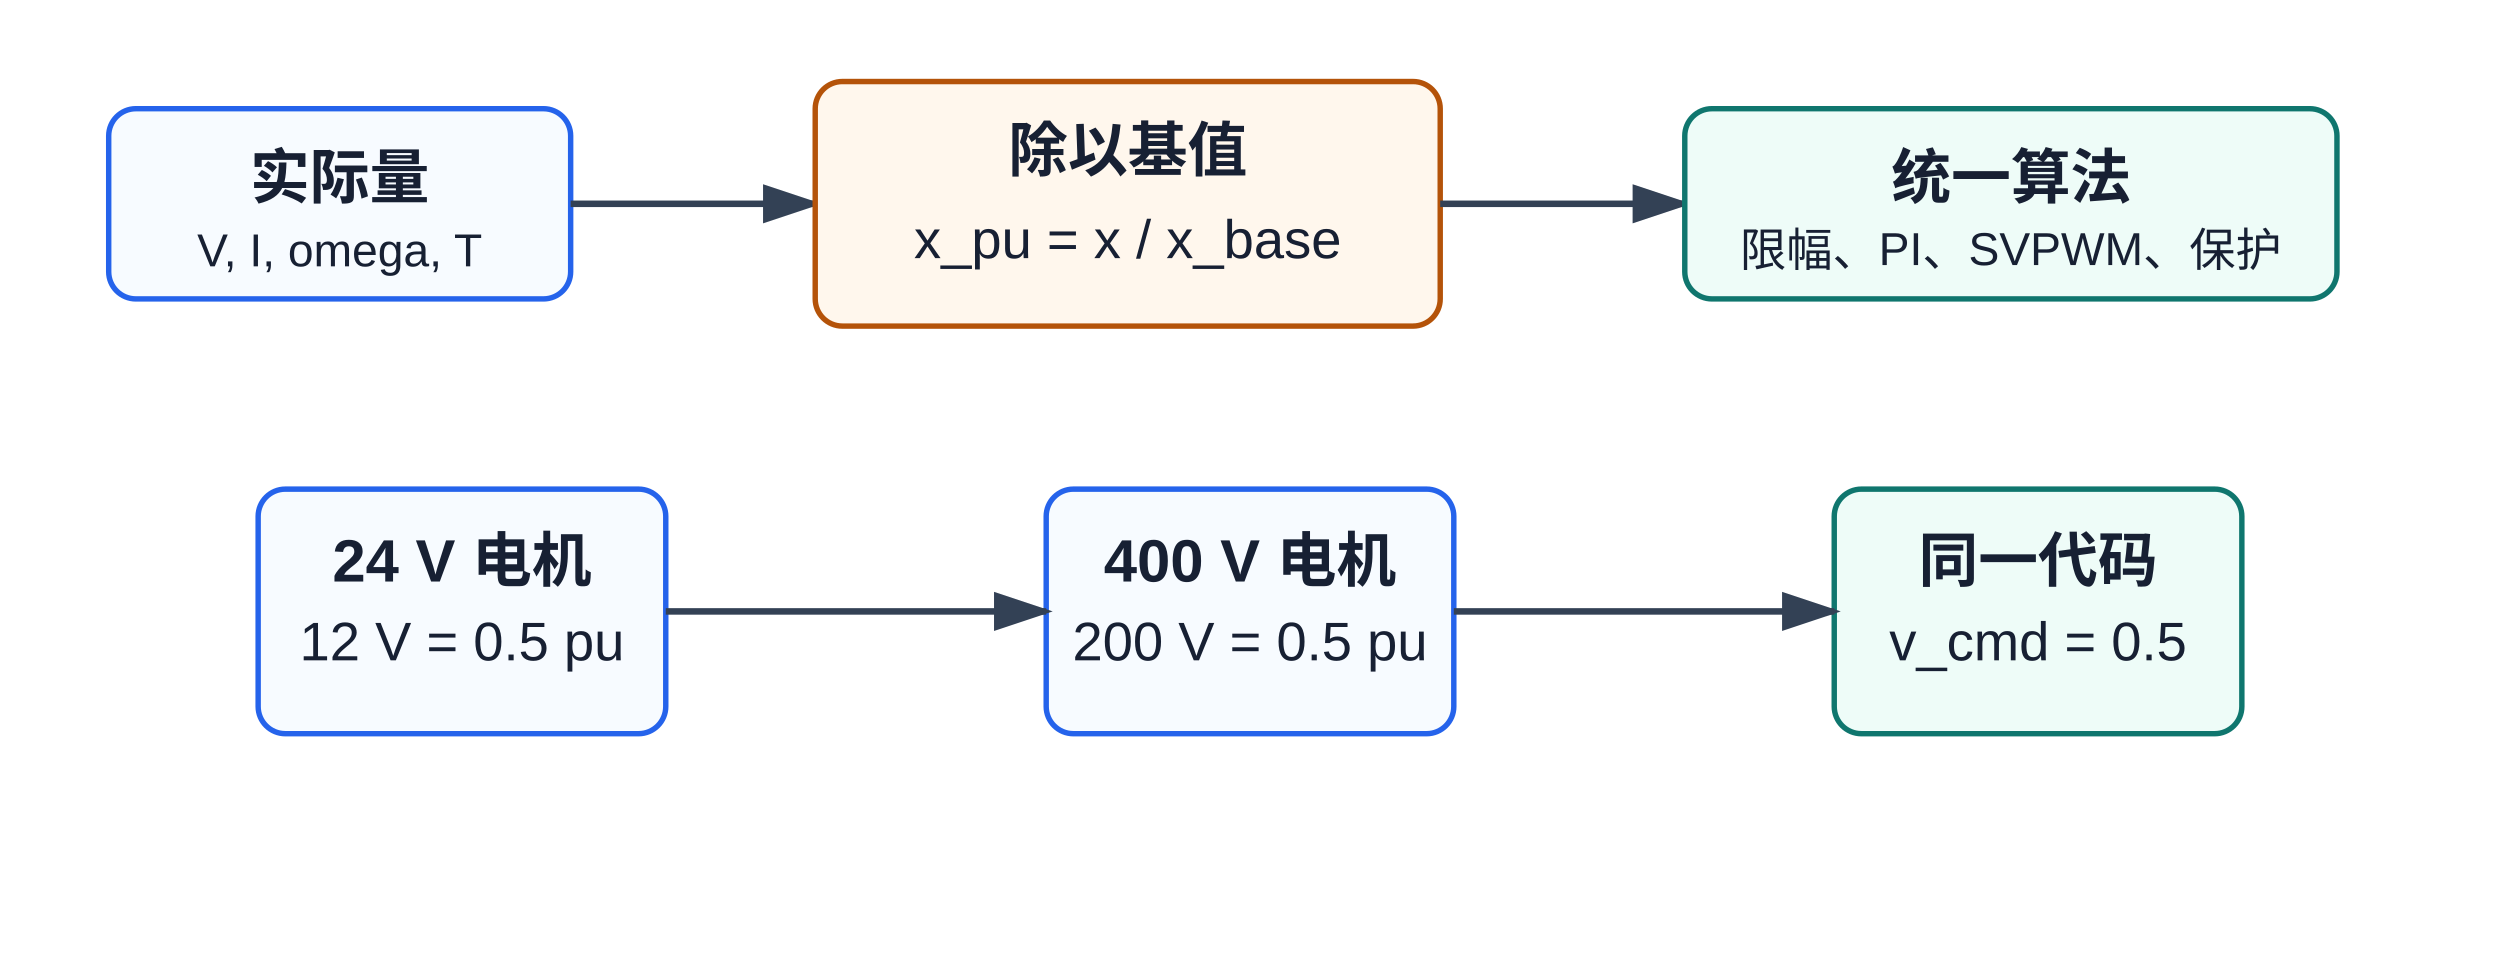
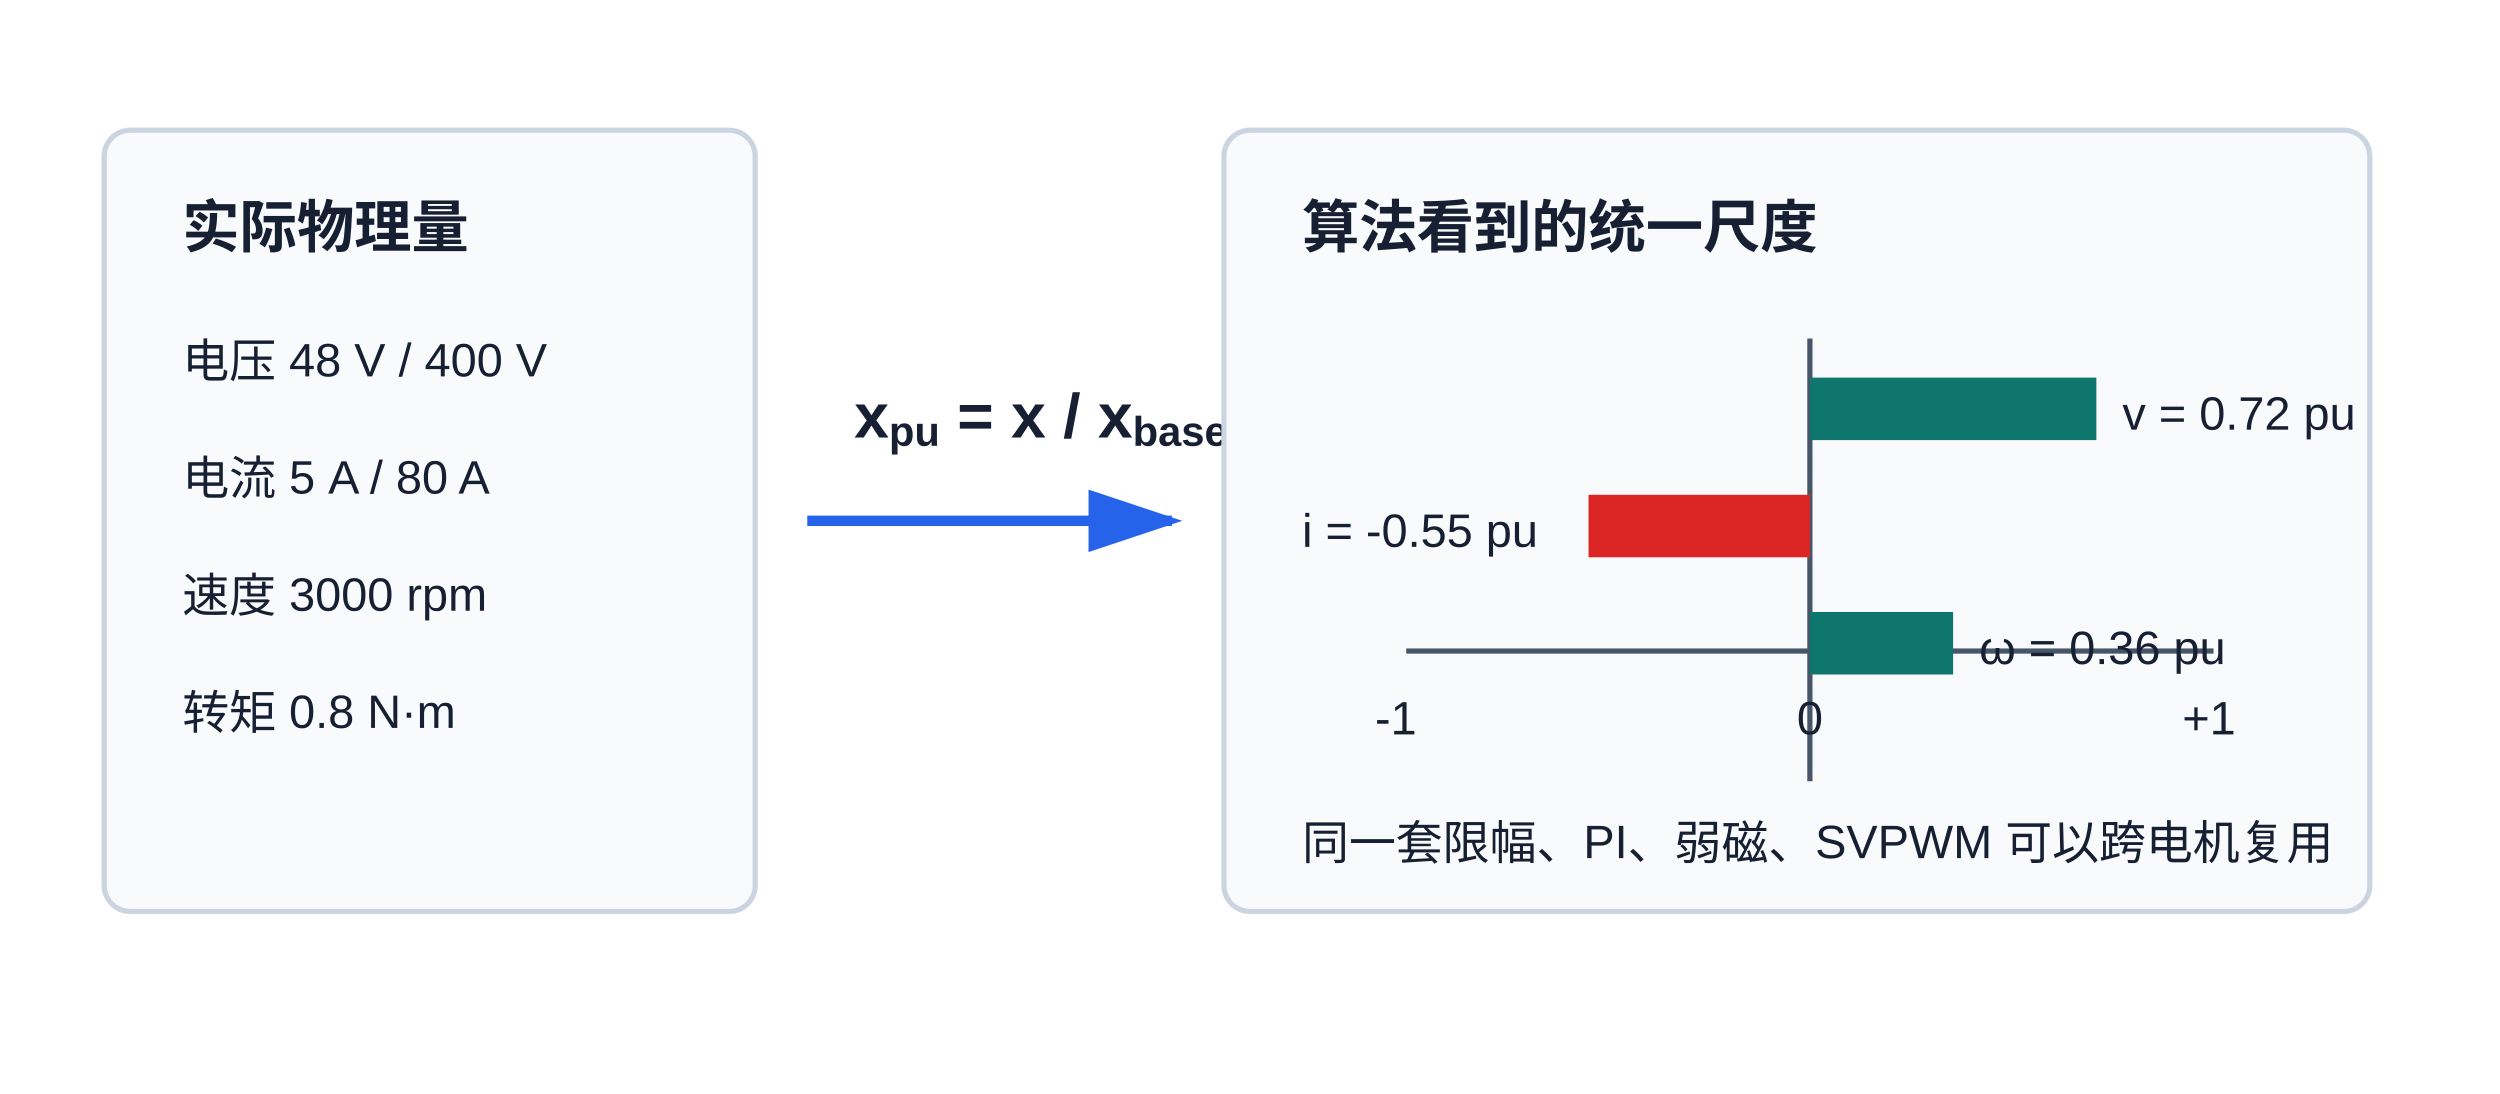
- <svg xmlns="http://www.w3.org/2000/svg" width="920" height="360" viewBox="0 0 920 360" role="img" aria-labelledby="title desc">
+ <svg xmlns="http://www.w3.org/2000/svg" width="960" height="420" viewBox="0 0 960 420" role="img" aria-labelledby="title desc">
  <style>
    text{font-family:"Microsoft YaHei",Arial,sans-serif;fill:#172033}
-     .box{fill:#f7fbff;stroke:#2563eb;stroke-width:2;rx:10}
-     .base{fill:#fff7ed;stroke:#b45309;stroke-width:2;rx:10}
-     .algo{fill:#eefcf8;stroke:#0f766e;stroke-width:2;rx:10}
-     .arrow{stroke:#334155;stroke-width:2.4;marker-end:url(#arrow)}
-     .small{font-size:17px}
+     .panel{fill:#f8fafc;stroke:#cbd5e1;stroke-width:2;rx:10}
+     .arrow{stroke:#2563eb;stroke-width:4;marker-end:url(#arrow)}
+     .axis{stroke:#475569;stroke-width:2}
+     .bar{fill:#0f766e}
+     .bar2{fill:#dc2626}
    .label{font-size:22px;font-weight:700}
-     .formula{font-size:20px}
+     .small{font-size:18px}
+     .formula{font-size:24px;font-weight:700}
  </style>
  <defs>
    <marker id="arrow" markerWidth="10" markerHeight="10" refX="8" refY="3" orient="auto" markerUnits="strokeWidth">
-       <path d="M0,0 L0,6 L9,3 z" fill="#334155" />
+       <path d="M0,0 L0,6 L9,3 z" fill="#2563eb" />
    </marker>
  </defs>
-   <rect x="40" y="40" width="170" height="70" class="box" />
-   <text x="125" y="73" text-anchor="middle" class="label">实际量</text>
-   <text x="125" y="98" text-anchor="middle" class="small">V, I, omega, T</text>
-   <line x1="210" y1="75" x2="300" y2="75" class="arrow" />
-   <rect x="300" y="30" width="230" height="90" class="base" />
-   <text x="415" y="63" text-anchor="middle" class="label">除以基值</text>
-   <text x="415" y="95" text-anchor="middle" class="formula">x_pu = x / x_base</text>
-   <line x1="530" y1="75" x2="620" y2="75" class="arrow" />
-   <rect x="620" y="40" width="240" height="70" class="algo" />
-   <text x="740" y="73" text-anchor="middle" class="label">统一算法</text>
-   <text x="740" y="98" text-anchor="middle" class="small">限幅、PI、SVPWM、保护</text>
-   <rect x="95" y="180" width="150" height="90" class="box" />
-   <text x="170" y="214" text-anchor="middle" class="label">24 V 电机</text>
-   <text x="170" y="243" text-anchor="middle" class="formula">12 V = 0.5 pu</text>
-   <rect x="385" y="180" width="150" height="90" class="box" />
-   <text x="460" y="214" text-anchor="middle" class="label">400 V 电机</text>
-   <text x="460" y="243" text-anchor="middle" class="formula">200 V = 0.5 pu</text>
-   <rect x="675" y="180" width="150" height="90" class="algo" />
-   <text x="750" y="214" text-anchor="middle" class="label">同一代码</text>
-   <text x="750" y="243" text-anchor="middle" class="formula">v_cmd = 0.5</text>
-   <line x1="245" y1="225" x2="385" y2="225" class="arrow" />
-   <line x1="535" y1="225" x2="675" y2="225" class="arrow" />
+   <rect x="40" y="50" width="250" height="300" class="panel" />
+   <text x="70" y="95" class="label">实际物理量</text>
+   <text x="70" y="145" class="small">电压 48 V / 400 V</text>
+   <text x="70" y="190" class="small">电流 5 A / 80 A</text>
+   <text x="70" y="235" class="small">速度 3000 rpm</text>
+   <text x="70" y="280" class="small">转矩 0.8 N·m</text>
+   <line x1="310" y1="200" x2="450" y2="200" class="arrow" />
+   <text x="328" y="168" class="formula">x<tspan baseline-shift="sub" font-size="16">pu</tspan> = x / x<tspan baseline-shift="sub" font-size="16">base</tspan>
+   </text>
+   <rect x="470" y="50" width="440" height="300" class="panel" />
+   <text x="500" y="95" class="label">算法看到的统一尺度</text>
+   <line x1="540" y1="250" x2="850" y2="250" class="axis" />
+   <line x1="695" y1="130" x2="695" y2="300" class="axis" />
+   <text x="528" y="282" class="small">-1</text>
+   <text x="690" y="282" class="small">0</text>
+   <text x="838" y="282" class="small">+1</text>
+   <rect x="695" y="145" width="110" height="24" class="bar" />
+   <rect x="610" y="190" width="85" height="24" class="bar2" />
+   <rect x="695" y="235" width="55" height="24" class="bar" />
+   <text x="815" y="165" class="small">v = 0.72 pu</text>
+   <text x="500" y="210" class="small">i = -0.55 pu</text>
+   <text x="760" y="255" class="small">ω = 0.36 pu</text>
+   <text x="500" y="330" class="small">同一套限幅、PI、弱磁、SVPWM 可以跨电机复用</text>
</svg>
